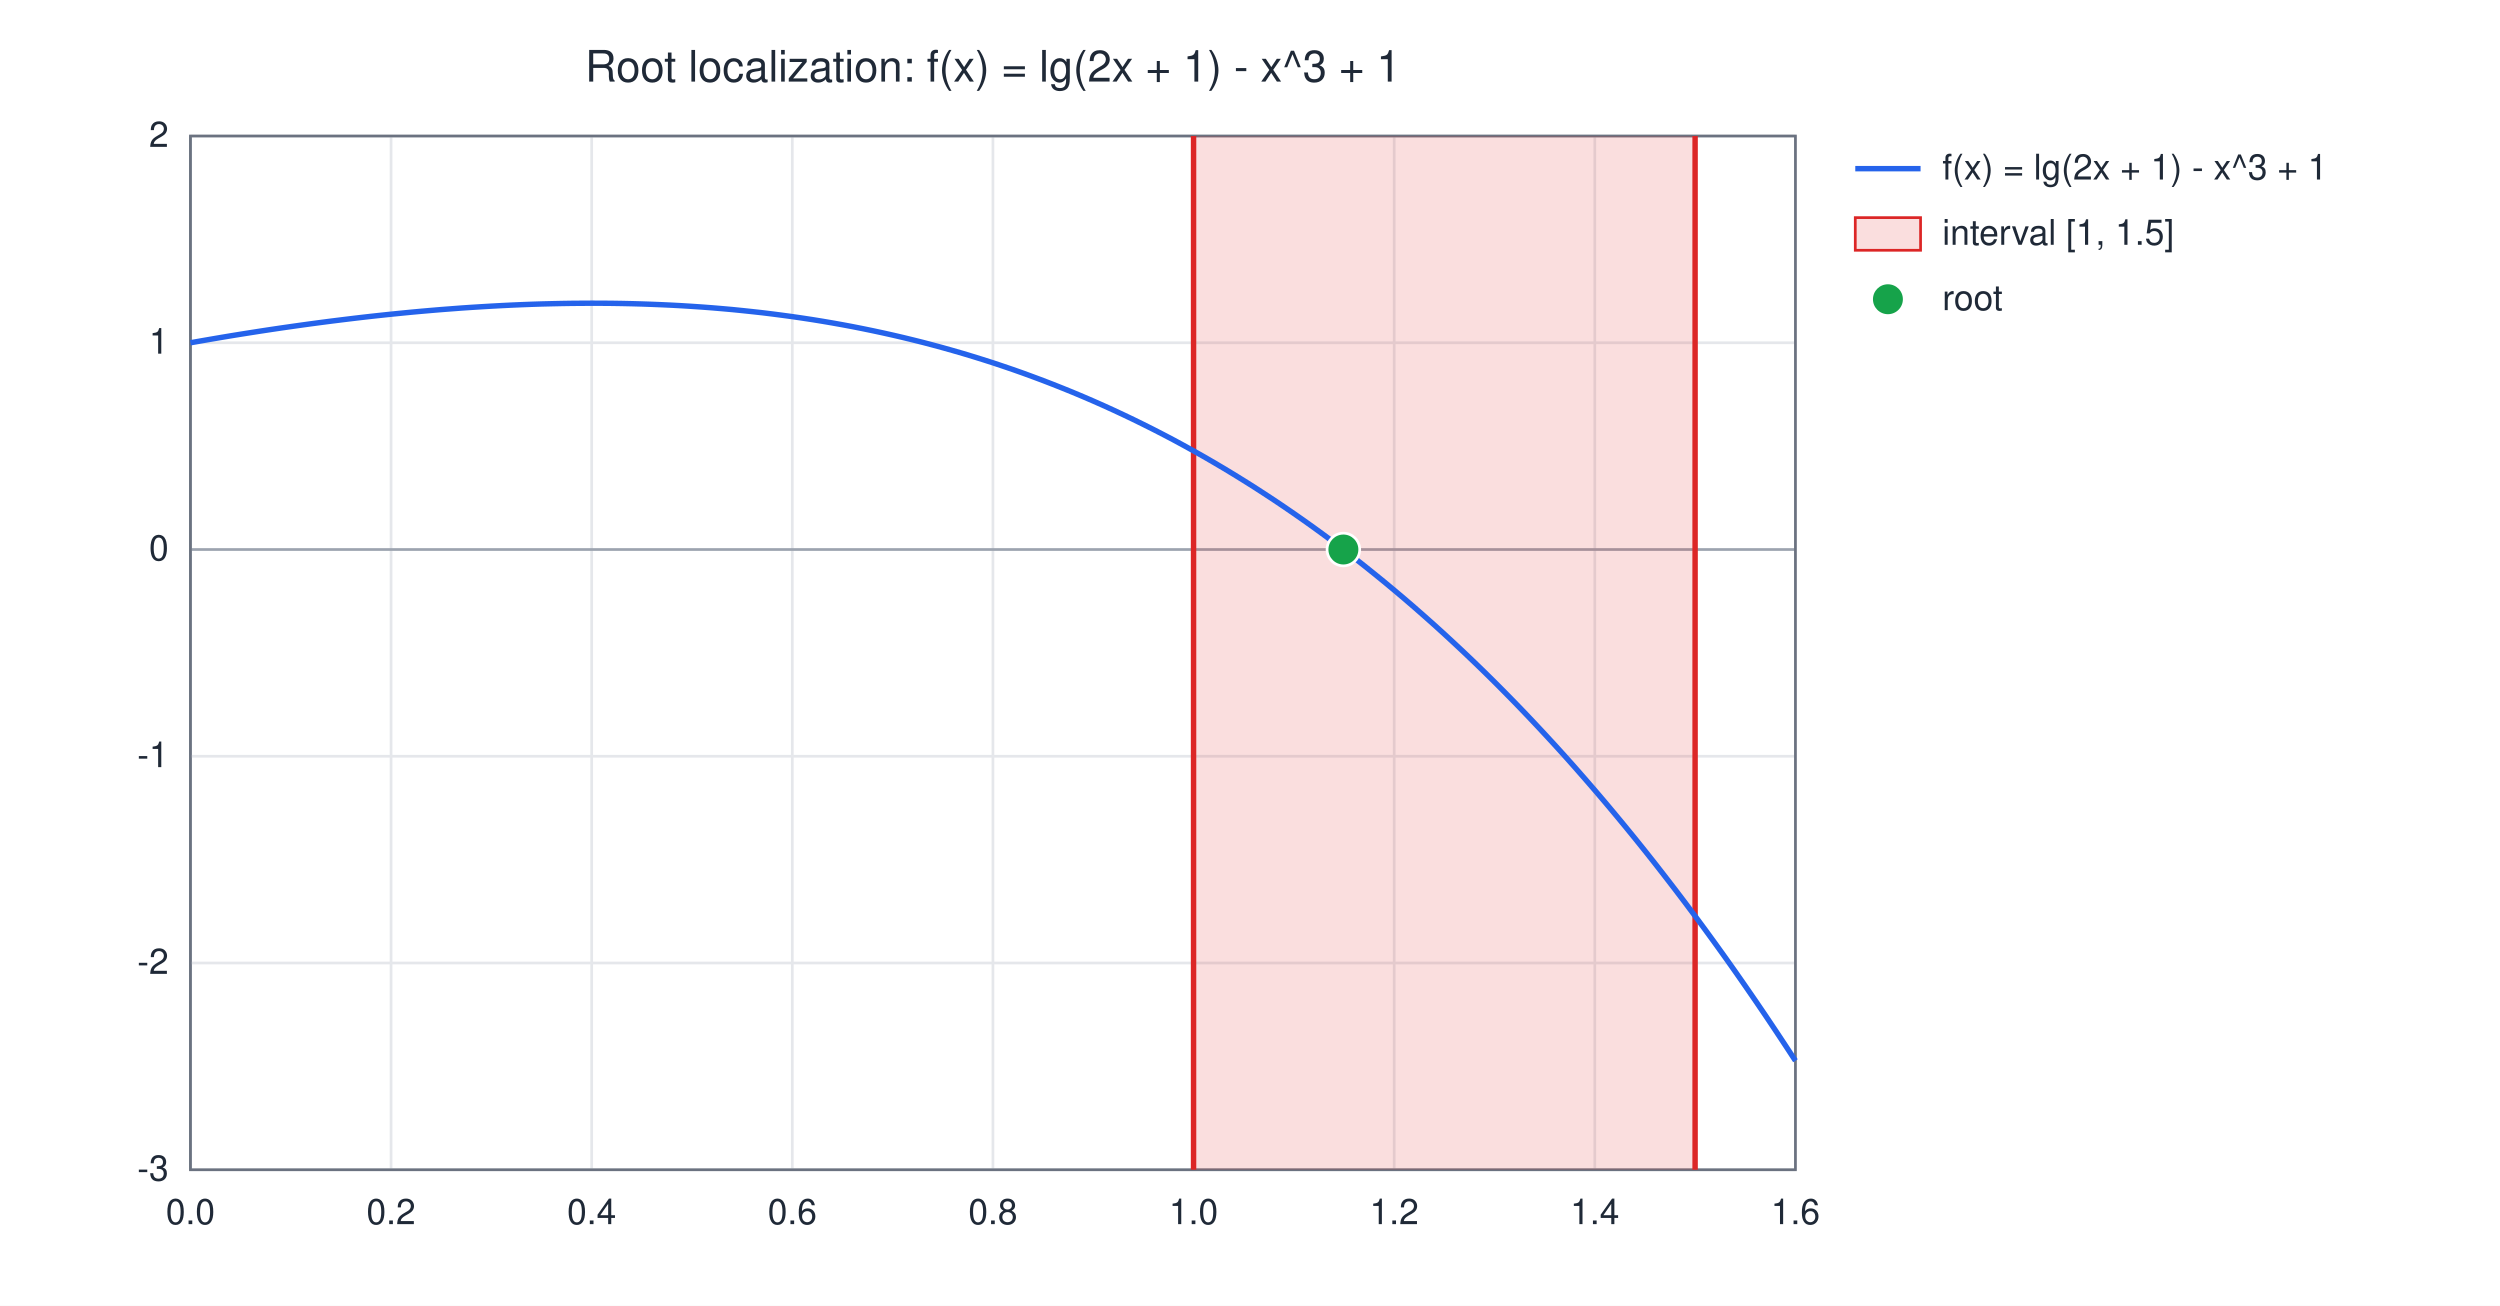
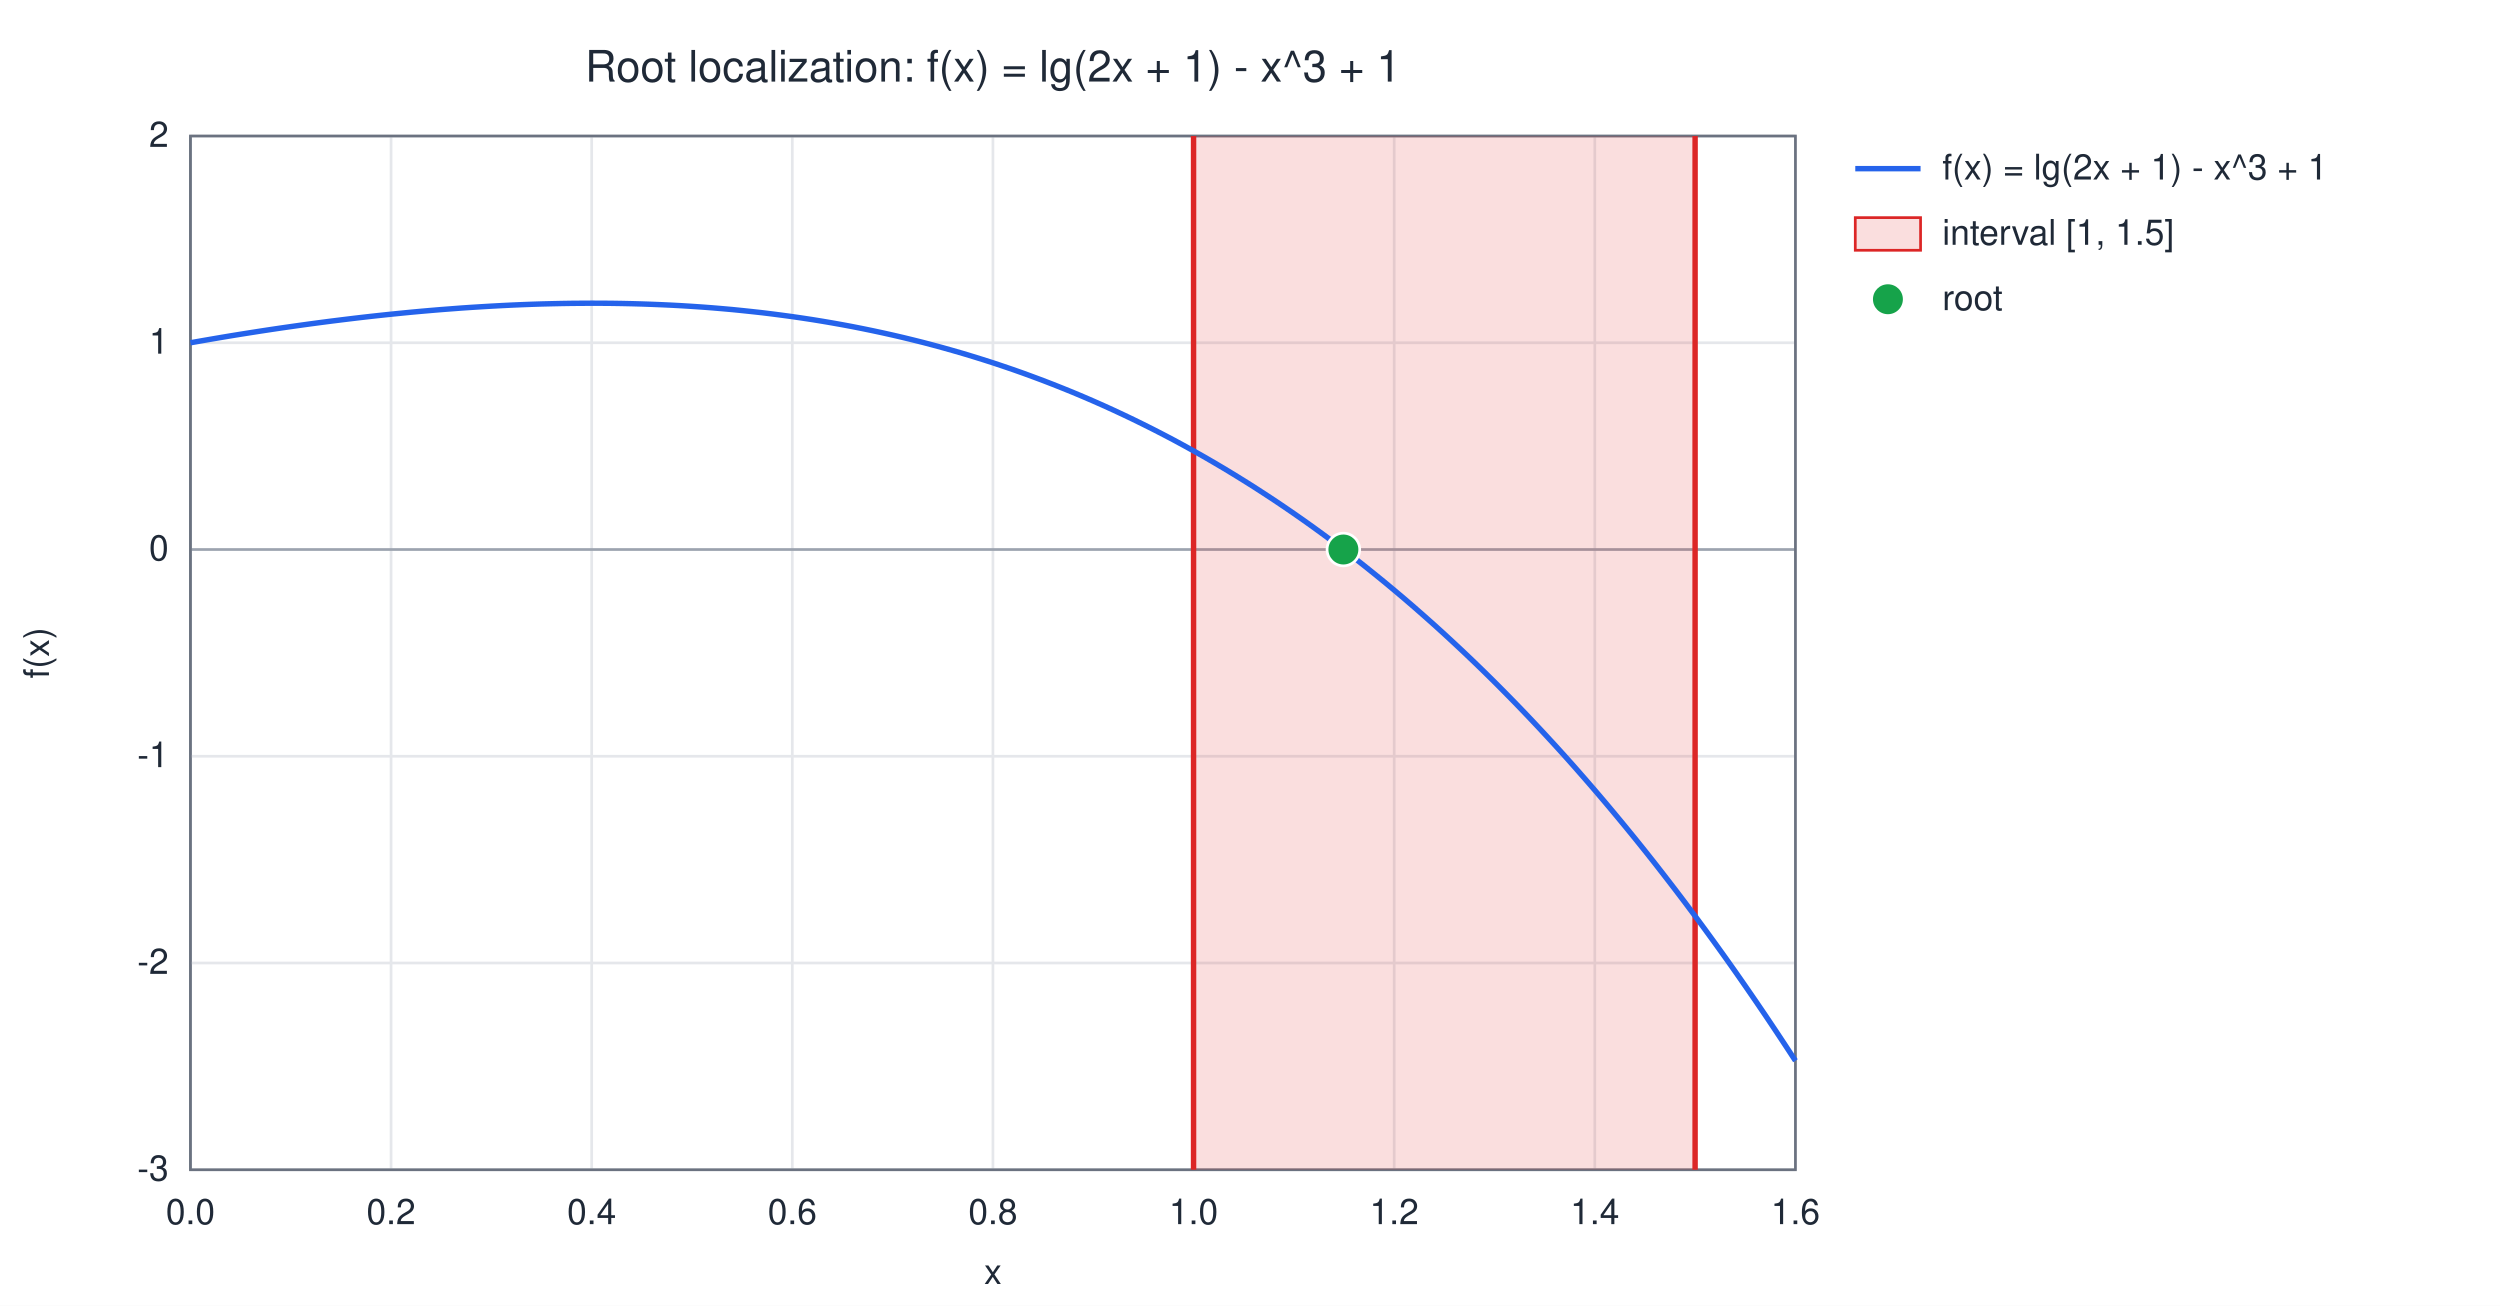
<svg xmlns="http://www.w3.org/2000/svg" width="919" height="480" viewBox="0 0 919 480" font-family="Helvetica, Arial, sans-serif" fill="#1f2937">
  <rect width="919" height="480" fill="#ffffff" />
  <text x="365.00" y="30.00" text-anchor="middle" font-size="16">Root localization: f(x) = lg(2x + 1) - x^3 + 1</text>
  <line x1="70.00" y1="50.00" x2="70.00" y2="430.00" stroke="#9ca3af" stroke-width="1" />
  <text x="70.00" y="450.00" text-anchor="middle" font-size="13">0.0</text>
  <line x1="143.75" y1="50.00" x2="143.75" y2="430.00" stroke="#e5e7eb" stroke-width="1" />
  <text x="143.75" y="450.00" text-anchor="middle" font-size="13">0.2</text>
  <line x1="217.50" y1="50.00" x2="217.50" y2="430.00" stroke="#e5e7eb" stroke-width="1" />
  <text x="217.50" y="450.00" text-anchor="middle" font-size="13">0.4</text>
  <line x1="291.25" y1="50.00" x2="291.25" y2="430.00" stroke="#e5e7eb" stroke-width="1" />
  <text x="291.25" y="450.00" text-anchor="middle" font-size="13">0.6</text>
  <line x1="365.00" y1="50.00" x2="365.00" y2="430.00" stroke="#e5e7eb" stroke-width="1" />
  <text x="365.00" y="450.00" text-anchor="middle" font-size="13">0.8</text>
  <line x1="438.75" y1="50.00" x2="438.75" y2="430.00" stroke="#e5e7eb" stroke-width="1" />
  <text x="438.75" y="450.00" text-anchor="middle" font-size="13">1.0</text>
  <line x1="512.50" y1="50.00" x2="512.50" y2="430.00" stroke="#e5e7eb" stroke-width="1" />
  <text x="512.50" y="450.00" text-anchor="middle" font-size="13">1.2</text>
  <line x1="586.25" y1="50.00" x2="586.25" y2="430.00" stroke="#e5e7eb" stroke-width="1" />
  <text x="586.25" y="450.00" text-anchor="middle" font-size="13">1.4</text>
  <line x1="660.00" y1="50.00" x2="660.00" y2="430.00" stroke="#e5e7eb" stroke-width="1" />
  <text x="660.00" y="450.00" text-anchor="middle" font-size="13">1.6</text>
  <line x1="70.00" y1="430.00" x2="660.00" y2="430.00" stroke="#e5e7eb" stroke-width="1" />
  <text x="62.00" y="434.00" text-anchor="end" font-size="13">-3</text>
  <line x1="70.00" y1="354.00" x2="660.00" y2="354.00" stroke="#e5e7eb" stroke-width="1" />
  <text x="62.00" y="358.00" text-anchor="end" font-size="13">-2</text>
  <line x1="70.00" y1="278.00" x2="660.00" y2="278.00" stroke="#e5e7eb" stroke-width="1" />
  <text x="62.00" y="282.00" text-anchor="end" font-size="13">-1</text>
  <line x1="70.00" y1="202.00" x2="660.00" y2="202.00" stroke="#9ca3af" stroke-width="1" />
  <text x="62.00" y="206.00" text-anchor="end" font-size="13">0</text>
  <line x1="70.00" y1="126.00" x2="660.00" y2="126.00" stroke="#e5e7eb" stroke-width="1" />
  <text x="62.00" y="130.00" text-anchor="end" font-size="13">1</text>
  <line x1="70.00" y1="50.00" x2="660.00" y2="50.00" stroke="#e5e7eb" stroke-width="1" />
  <text x="62.00" y="54.00" text-anchor="end" font-size="13">2</text>
+   <text x="365.00" y="472.00" text-anchor="middle" font-size="13">x</text>
+   <text x="18" y="240.00" text-anchor="middle" font-size="13" transform="rotate(-90 18 240.00)">f(x)</text>
  <rect x="70.00" y="50.00" width="590.00" height="380.00" fill="none" stroke="#6b7280" />
  <rect x="438.75" y="50.00" width="184.38" height="380.00" fill="#dc2626" fill-opacity="0.15" />
  <line x1="438.75" y1="50.00" x2="438.75" y2="430.00" stroke="#dc2626" stroke-width="2" />
  <line x1="623.12" y1="50.00" x2="623.12" y2="430.00" stroke="#dc2626" stroke-width="2" />
  <rect x="682.00" y="80.00" width="24" height="12" fill="#dc2626" fill-opacity="0.15" stroke="#dc2626" />
  <text x="714.00" y="90.00" text-anchor="start" font-size="13">interval [1, 1.5]</text>
  <polyline points="70.00,126.00 73.69,125.35 77.38,124.71 81.06,124.08 84.75,123.46 88.44,122.86 92.12,122.28 95.81,121.70 99.50,121.14 103.19,120.59 106.88,120.06 110.56,119.54 114.25,119.03 117.94,118.54 121.62,118.06 125.31,117.60 129.00,117.15 132.69,116.71 136.38,116.29 140.06,115.89 143.75,115.50 147.44,115.13 151.12,114.77 154.81,114.43 158.50,114.11 162.19,113.80 165.88,113.52 169.56,113.24 173.25,112.99 176.94,112.76 180.62,112.54 184.31,112.34 188.00,112.16 191.69,112.00 195.38,111.86 199.06,111.74 202.75,111.65 206.44,111.57 210.12,111.51 213.81,111.48 217.50,111.46 221.19,111.47 224.88,111.50 228.56,111.56 232.25,111.64 235.94,111.74 239.63,111.87 243.31,112.02 247.00,112.19 250.69,112.39 254.38,112.62 258.06,112.87 261.75,113.15 265.44,113.46 269.12,113.79 272.81,114.16 276.50,114.55 280.19,114.96 283.88,115.41 287.56,115.89 291.25,116.39 294.94,116.93 298.62,117.49 302.31,118.09 306.00,118.72 309.69,119.38 313.38,120.07 317.06,120.80 320.75,121.56 324.44,122.35 328.12,123.17 331.81,124.03 335.50,124.93 339.19,125.85 342.88,126.82 346.56,127.82 350.25,128.86 353.94,129.93 357.62,131.04 361.31,132.19 365.00,133.37 368.69,134.60 372.38,135.86 376.06,137.16 379.75,138.51 383.44,139.89 387.12,141.31 390.81,142.78 394.50,144.28 398.19,145.83 401.88,147.42 405.56,149.05 409.25,150.73 412.94,152.45 416.62,154.21 420.31,156.02 424.00,157.87 427.69,159.77 431.38,161.71 435.06,163.70 438.75,165.74 442.44,167.82 446.12,169.95 449.81,172.13 453.50,174.36 457.19,176.64 460.88,178.96 464.56,181.34 468.25,183.76 471.94,186.24 475.62,188.76 479.31,191.34 483.00,193.97 486.69,196.66 490.38,199.39 494.06,202.18 497.75,205.02 501.44,207.92 505.12,210.87 508.81,213.87 512.50,216.94 516.19,220.05 519.88,223.23 523.56,226.46 527.25,229.74 530.94,233.09 534.62,236.49 538.31,239.95 542.00,243.47 545.69,247.05 549.38,250.69 553.06,254.39 556.75,258.15 560.44,261.98 564.12,265.86 567.81,269.81 571.50,273.81 575.19,277.88 578.88,282.02 582.56,286.22 586.25,290.48 589.94,294.81 593.62,299.20 597.31,303.66 601.00,308.18 604.69,312.77 608.38,317.43 612.06,322.16 615.75,326.95 619.44,331.81 623.12,336.74 626.81,341.74 630.50,346.81 634.19,351.95 637.88,357.16 641.56,362.44 645.25,367.80 648.94,373.22 652.62,378.72 656.31,384.29 660.00,389.93" fill="none" stroke="#2563eb" stroke-width="2" stroke-linejoin="round" />
  <line x1="682.00" y1="62.00" x2="706.00" y2="62.00" stroke="#2563eb" stroke-width="2" />
  <text x="714.00" y="66.00" text-anchor="start" font-size="13">f(x) = lg(2x + 1) - x^3 + 1</text>
  <circle cx="493.83" cy="202.00" r="6" fill="#16a34a" stroke="#ffffff" />
  <circle cx="694.00" cy="110.00" r="6" fill="#16a34a" stroke="#ffffff" />
  <text x="714.00" y="114.00" text-anchor="start" font-size="13">root</text>
</svg>
